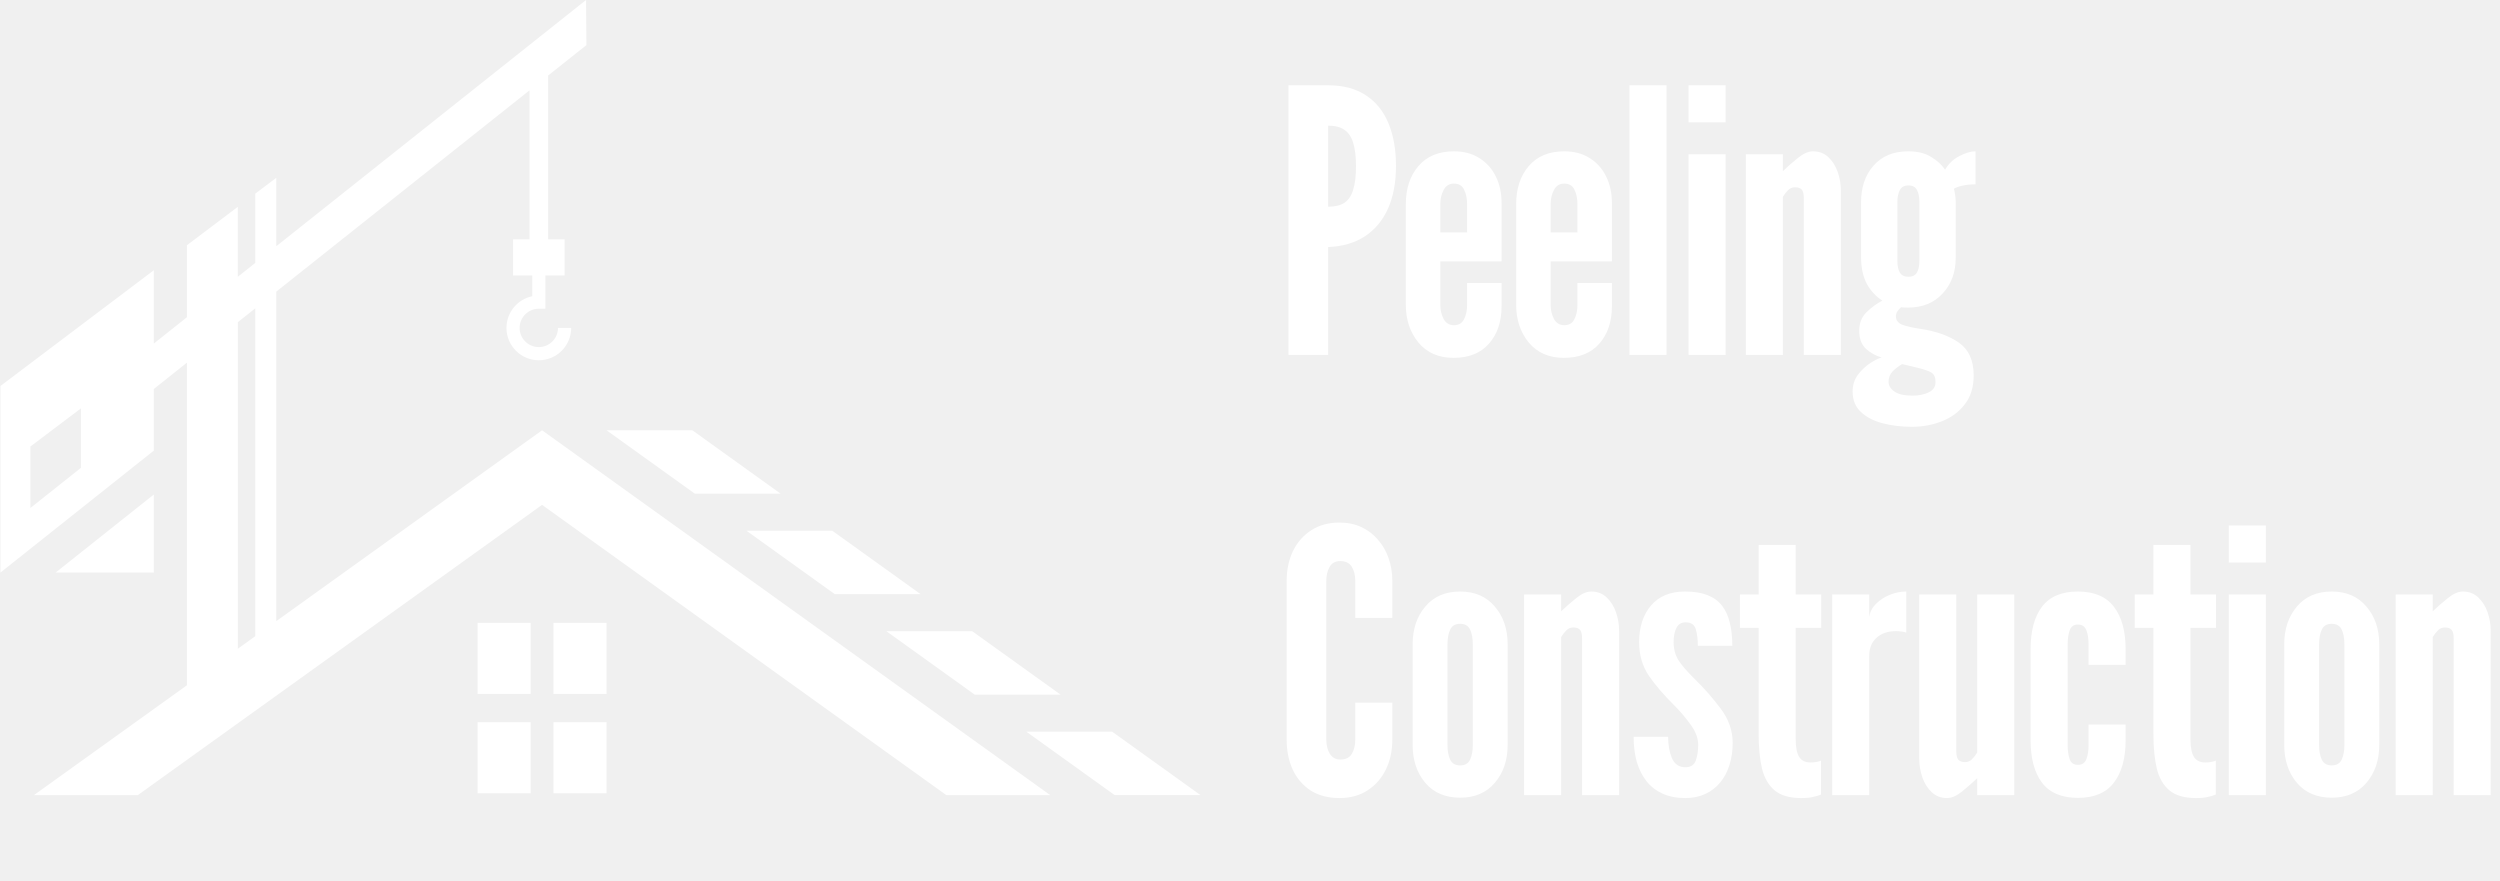
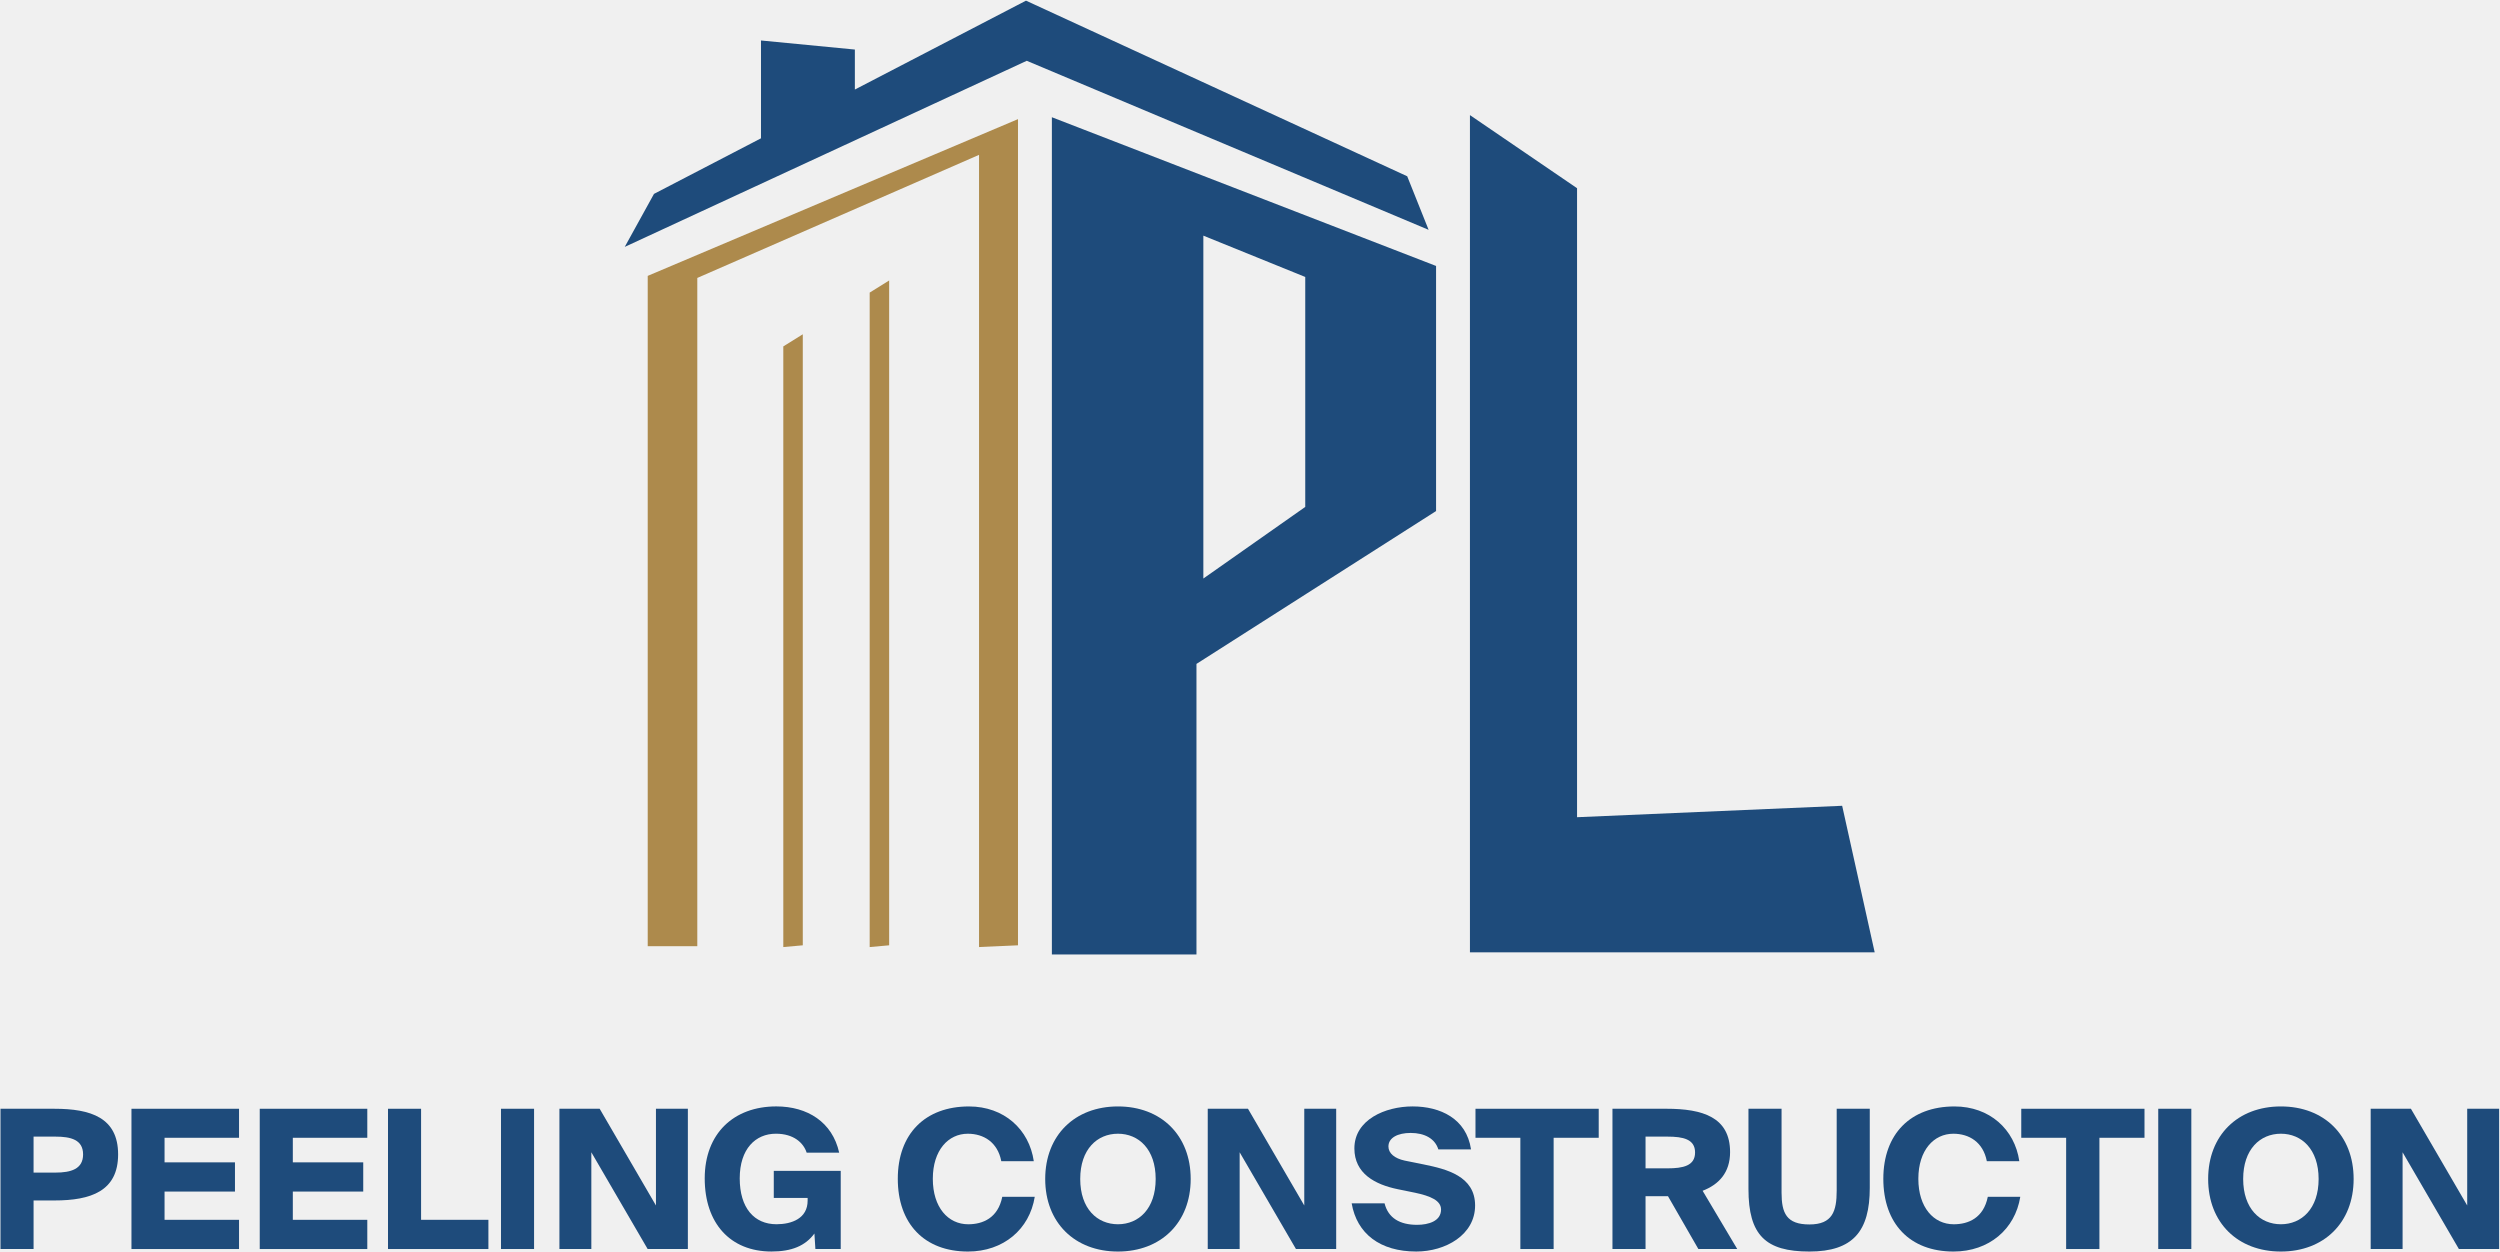
- <svg xmlns="http://www.w3.org/2000/svg" width="2726" height="960" viewBox="0 0 2726 960" fill="none">
-   <path d="M1404.98 387V93H1448.18C1464.58 93 1478.25 96.6 1489.18 103.8C1500.25 111 1508.51 121.2 1513.98 134.4C1519.45 147.6 1522.18 163.133 1522.18 181C1522.18 198.867 1519.31 214.267 1513.58 227.2C1507.85 240.133 1499.45 250.267 1488.38 257.6C1477.45 264.8 1464.05 268.733 1448.18 269.4V387H1404.98ZM1448.18 225.4C1455.78 225.4 1461.78 223.933 1466.18 221C1470.58 217.933 1473.71 213.133 1475.58 206.6C1477.58 200.067 1478.58 191.667 1478.58 181.4C1478.58 171 1477.58 162.533 1475.58 156C1473.71 149.467 1470.51 144.667 1465.98 141.6C1461.58 138.533 1455.65 137 1448.18 137V225.4ZM1584.92 390.2C1568.78 390.2 1556.05 384.667 1546.72 373.6C1537.52 362.4 1532.92 348.733 1532.92 332.6V222.6C1532.92 205.533 1537.52 191.667 1546.72 181C1555.92 170.333 1568.78 165 1585.32 165C1596.12 165 1605.38 167.467 1613.12 172.4C1620.98 177.333 1626.98 184.067 1631.12 192.6C1635.25 201 1637.32 210.6 1637.32 221.4V285H1570.52V332.6C1570.52 338.067 1571.72 343.133 1574.12 347.8C1576.65 352.333 1580.38 354.6 1585.32 354.6C1590.52 354.6 1594.18 352.467 1596.32 348.2C1598.58 343.933 1599.72 338.733 1599.72 332.6V308.6H1637.32V333.8C1637.32 350.733 1632.72 364.4 1623.52 374.8C1614.45 385.067 1601.58 390.2 1584.92 390.2ZM1570.52 253.4H1599.72V222.6C1599.72 216.6 1598.65 211.4 1596.52 207C1594.52 202.467 1590.78 200.2 1585.32 200.2C1580.25 200.2 1576.52 202.533 1574.12 207.2C1571.72 211.733 1570.52 216.867 1570.52 222.6V253.4ZM1705.23 390.2C1689.1 390.2 1676.36 384.667 1667.03 373.6C1657.83 362.4 1653.23 348.733 1653.23 332.6V222.6C1653.23 205.533 1657.83 191.667 1667.03 181C1676.23 170.333 1689.1 165 1705.63 165C1716.43 165 1725.7 167.467 1733.43 172.4C1741.3 177.333 1747.3 184.067 1751.43 192.6C1755.56 201 1757.63 210.6 1757.63 221.4V285H1690.83V332.6C1690.83 338.067 1692.03 343.133 1694.43 347.8C1696.96 352.333 1700.7 354.6 1705.63 354.6C1710.83 354.6 1714.5 352.467 1716.63 348.2C1718.9 343.933 1720.03 338.733 1720.03 332.6V308.6H1757.63V333.8C1757.63 350.733 1753.03 364.4 1743.83 374.8C1734.76 385.067 1721.9 390.2 1705.23 390.2ZM1690.83 253.4H1720.03V222.6C1720.03 216.6 1718.96 211.4 1716.83 207C1714.83 202.467 1711.1 200.2 1705.63 200.2C1700.56 200.2 1696.83 202.533 1694.43 207.2C1692.03 211.733 1690.83 216.867 1690.83 222.6V253.4ZM1776.76 387V93H1817.16V387H1776.76ZM1841.21 387V168.2H1881.61V387H1841.21ZM1841.21 133.4V93H1881.61V133.4H1841.21ZM1903.67 387V168.2H1944.07V186.6C1948.87 181.933 1954.27 177.2 1960.27 172.4C1966.27 167.467 1971.8 165 1976.87 165C1983.53 165 1989.13 167.133 1993.67 171.4C1998.2 175.667 2001.6 181.067 2003.87 187.6C2006.13 194.133 2007.27 200.867 2007.27 207.8V387H1966.87V215.8C1966.87 211.533 1966.13 208.533 1964.67 206.8C1963.2 205.067 1960.73 204.2 1957.27 204.2C1954.33 204.2 1951.8 205.267 1949.67 207.4C1947.67 209.4 1945.8 211.8 1944.07 214.6V387H1903.67ZM2084.9 465.4C2073.57 465.4 2062.97 464.133 2053.1 461.6C2043.24 459.067 2035.24 454.933 2029.1 449.2C2023.1 443.6 2020.1 436.2 2020.1 427C2020.1 419.933 2022.04 413.8 2025.9 408.6C2029.9 403.4 2034.44 399.133 2039.5 395.8C2044.57 392.6 2048.64 390.6 2051.7 389.8C2045.17 387.933 2039.44 384.733 2034.5 380.2C2029.7 375.667 2027.3 369.133 2027.3 360.6C2027.3 352.333 2029.97 345.6 2035.3 340.4C2040.64 335.2 2046.37 331 2052.5 327.8C2045.17 323 2039.44 316.733 2035.3 309C2031.3 301.133 2029.3 291.533 2029.3 280.2V220.6C2029.3 204.2 2033.84 190.867 2042.9 180.6C2052.1 170.2 2064.64 165 2080.5 165C2090.77 165 2099.1 167 2105.5 171C2112.04 174.867 2117.17 179.533 2120.9 185C2124.77 178.467 2129.97 173.533 2136.5 170.2C2143.04 166.733 2148.9 165 2154.1 165V201C2148.77 201 2144.1 201.467 2140.1 202.4C2136.1 203.2 2132.9 204.333 2130.5 205.8C2130.9 206.733 2131.3 208.667 2131.7 211.6C2132.24 214.533 2132.5 217.133 2132.5 219.4V281.4C2132.5 296.867 2127.77 309.733 2118.3 320C2108.84 330.267 2096.24 335.4 2080.5 335.4C2076.77 335.4 2074.24 335.267 2072.9 335C2071.17 336.6 2069.77 338.2 2068.7 339.8C2067.77 341.4 2067.3 343.133 2067.3 345C2067.3 349.267 2069.7 352.333 2074.5 354.2C2079.44 355.933 2085.97 357.4 2094.1 358.6C2111.3 361.133 2125.24 366.133 2135.9 373.6C2146.7 381.067 2152.1 393 2152.1 409.4C2152.1 422.2 2148.84 432.733 2142.3 441C2135.9 449.267 2127.57 455.4 2117.3 459.4C2107.04 463.4 2096.24 465.4 2084.9 465.4ZM2085.7 431.4C2092.37 431.4 2098.17 430.2 2103.1 427.8C2108.04 425.4 2110.5 421.667 2110.5 416.6C2110.5 411.533 2108.97 408.067 2105.9 406.2C2102.97 404.467 2097.97 402.733 2090.9 401L2074.1 397C2069.97 399.4 2066.44 402.133 2063.5 405.2C2060.7 408.267 2059.3 411.933 2059.3 416.2C2059.3 420.333 2061.37 423.867 2065.5 426.8C2069.64 429.867 2076.37 431.4 2085.7 431.4ZM2080.9 301.8C2085.17 301.8 2088.24 300.333 2090.1 297.4C2091.97 294.467 2092.9 290.067 2092.9 284.2V220.2C2092.9 214.867 2092.04 210.533 2090.3 207.2C2088.57 203.867 2085.44 202.2 2080.9 202.2C2076.37 202.2 2073.24 203.933 2071.5 207.4C2069.77 210.867 2068.9 215.133 2068.9 220.2V284.2C2068.9 290.067 2069.84 294.467 2071.7 297.4C2073.57 300.333 2076.64 301.8 2080.9 301.8ZM1460.58 870.2C1448.31 870.2 1437.85 867.467 1429.18 862C1420.65 856.4 1414.11 848.8 1409.58 839.2C1405.18 829.6 1402.98 818.733 1402.98 806.6V633.4C1402.98 621.4 1405.25 610.6 1409.78 601C1414.45 591.4 1421.11 583.8 1429.78 578.2C1438.45 572.6 1448.71 569.8 1460.58 569.8C1469.51 569.8 1477.51 571.467 1484.58 574.8C1491.65 578.133 1497.65 582.733 1502.58 588.6C1507.65 594.333 1511.51 601.067 1514.18 608.8C1516.85 616.4 1518.18 624.6 1518.18 633.4V673.8H1477.78V633.4C1477.78 627.267 1476.51 622.133 1473.98 618C1471.45 613.867 1467.25 611.8 1461.38 611.8C1456.05 611.8 1452.18 613.933 1449.78 618.2C1447.38 622.467 1446.18 627.533 1446.18 633.4V806.6C1446.18 812.467 1447.45 817.533 1449.98 821.8C1452.65 826.067 1456.45 828.2 1461.38 828.2C1467.38 828.2 1471.58 826.133 1473.98 822C1476.51 817.867 1477.78 812.733 1477.78 806.6V766.2H1518.18V806.6C1518.18 818.6 1515.85 829.4 1511.18 839C1506.51 848.6 1499.85 856.2 1491.18 861.8C1482.65 867.4 1472.45 870.2 1460.58 870.2ZM1592.14 869.8C1576 869.8 1563.34 864.4 1554.14 853.6C1544.94 842.667 1540.34 828.867 1540.34 812.2V702.6C1540.34 685.933 1544.94 672.2 1554.14 661.4C1563.34 650.467 1576 645 1592.14 645C1608.14 645 1620.74 650.467 1629.94 661.4C1639.27 672.2 1643.94 685.933 1643.94 702.6V812.2C1643.94 828.867 1639.27 842.667 1629.94 853.6C1620.74 864.4 1608.14 869.8 1592.14 869.8ZM1592.14 834.6C1597.34 834.6 1600.94 832.533 1602.94 828.4C1604.94 824.133 1605.94 818.733 1605.94 812.2V702.6C1605.94 695.933 1604.94 690.533 1602.94 686.4C1600.94 682.267 1597.34 680.2 1592.14 680.2C1586.94 680.2 1583.34 682.267 1581.34 686.4C1579.34 690.533 1578.34 695.933 1578.34 702.6V812.2C1578.34 818.867 1579.34 824.267 1581.34 828.4C1583.34 832.533 1586.94 834.6 1592.14 834.6ZM1661.87 867V648.2H1702.27V666.6C1707.07 661.933 1712.47 657.2 1718.47 652.4C1724.47 647.467 1730 645 1735.07 645C1741.74 645 1747.34 647.133 1751.87 651.4C1756.4 655.667 1759.8 661.067 1762.07 667.6C1764.34 674.133 1765.47 680.867 1765.47 687.8V867H1725.07V695.8C1725.07 691.533 1724.34 688.533 1722.87 686.8C1721.4 685.067 1718.94 684.2 1715.47 684.2C1712.54 684.2 1710 685.267 1707.87 687.4C1705.87 689.4 1704 691.8 1702.27 694.6V867H1661.87ZM1837.71 870.2C1828.24 870.2 1819.97 868.6 1812.91 865.4C1805.84 862.2 1799.97 857.667 1795.31 851.8C1790.64 845.8 1787.11 838.733 1784.71 830.6C1782.44 822.467 1781.31 813.4 1781.31 803.4H1818.91C1818.91 812.333 1820.31 820.133 1823.11 826.8C1826.04 833.333 1830.91 836.6 1837.71 836.6C1843.57 836.6 1847.37 834.133 1849.11 829.2C1850.84 824.267 1851.71 818.6 1851.71 812.2C1851.71 804.733 1848.77 797.133 1842.91 789.4C1837.17 781.533 1831.17 774.533 1824.91 768.4C1814.11 757.733 1805.11 747.2 1797.91 736.8C1790.84 726.4 1787.31 714.2 1787.31 700.2C1787.31 683.667 1791.64 670.333 1800.31 660.2C1808.97 650.067 1821.31 645 1837.31 645C1846.91 645 1854.97 646.267 1861.51 648.8C1868.17 651.333 1873.51 655.133 1877.51 660.2C1881.51 665.267 1884.37 671.467 1886.11 678.8C1887.97 686.133 1888.91 694.6 1888.91 704.2H1851.31C1851.31 697.267 1850.57 691.267 1849.11 686.2C1847.64 681.133 1843.97 678.6 1838.11 678.6C1833.31 678.6 1829.91 680.667 1827.91 684.8C1825.91 688.8 1824.91 693.933 1824.91 700.2C1824.91 707.533 1826.64 714.067 1830.11 719.8C1833.71 725.4 1839.64 732.267 1847.91 740.4C1858.31 750.533 1867.77 761.333 1876.31 772.8C1884.97 784.267 1889.31 796.733 1889.31 810.2C1889.31 819 1888.11 827.067 1885.71 834.4C1883.44 841.733 1880.04 848.067 1875.51 853.4C1871.11 858.733 1865.71 862.867 1859.31 865.8C1853.04 868.733 1845.84 870.2 1837.71 870.2ZM1964.03 870.2C1951.36 870.2 1941.7 867.4 1935.03 861.8C1928.36 856.2 1923.76 848.2 1921.23 837.8C1918.83 827.4 1917.63 815 1917.63 800.6V684.6H1897.23V648.2H1917.63V594.2H1958.03V648.2H1985.83V684.6H1958.03V806.4C1958.03 814.933 1959.3 821.267 1961.83 825.4C1964.36 829.4 1968.5 831.4 1974.23 831.4C1976.76 831.4 1978.96 831.2 1980.83 830.8C1982.83 830.4 1984.43 829.933 1985.63 829.4V866.4C1982.96 867.467 1980.03 868.333 1976.83 869C1973.76 869.8 1969.5 870.2 1964.03 870.2ZM1997.81 867V648.2H2038.21V672.6C2039.01 667.267 2041.47 662.533 2045.61 658.4C2049.74 654.267 2054.74 651 2060.61 648.6C2066.61 646.2 2072.61 645 2078.61 645V689.8C2076.87 689.133 2075.01 688.733 2073.01 688.6C2071.14 688.333 2069.27 688.2 2067.41 688.2C2058.61 688.2 2051.54 690.6 2046.21 695.4C2040.87 700.2 2038.21 706.733 2038.21 715V867H1997.81ZM2123.13 870.2C2116.46 870.2 2110.86 868.067 2106.33 863.8C2101.8 859.533 2098.4 854.133 2096.13 847.6C2093.86 840.933 2092.73 834.2 2092.73 827.4V648.2H2133.13V819.4C2133.13 823.533 2133.86 826.533 2135.33 828.4C2136.93 830.133 2139.4 831 2142.73 831C2145.66 831 2148.13 830 2150.13 828C2152.26 825.867 2154.2 823.4 2155.93 820.6V648.2H2196.33V867H2155.93V848.6C2151.13 853.133 2145.73 857.867 2139.73 862.8C2133.73 867.733 2128.2 870.2 2123.13 870.2ZM2265.77 870C2248.03 870 2234.97 864.467 2226.57 853.4C2218.3 842.333 2214.17 826.933 2214.17 807.2V707.8C2214.17 687.933 2218.3 672.533 2226.57 661.6C2234.97 650.533 2248.03 645 2265.77 645C2283.5 645 2296.57 650.533 2304.97 661.6C2313.5 672.667 2317.77 688.067 2317.77 707.8V725H2277.37V702.6C2277.37 696.467 2276.57 691.333 2274.97 687.2C2273.37 683.067 2270.3 681 2265.77 681C2261.23 681 2258.23 683.133 2256.77 687.4C2255.3 691.533 2254.57 696.6 2254.57 702.6V812.4C2254.57 818.4 2255.3 823.533 2256.77 827.8C2258.23 831.933 2261.23 834 2265.77 834C2270.3 834 2273.37 831.933 2274.97 827.8C2276.57 823.667 2277.37 818.533 2277.37 812.4V790H2317.77V807.2C2317.77 826.933 2313.5 842.333 2304.97 853.4C2296.57 864.467 2283.5 870 2265.77 870ZM2394.5 870.2C2381.83 870.2 2372.16 867.4 2365.5 861.8C2358.83 856.2 2354.23 848.2 2351.7 837.8C2349.3 827.4 2348.1 815 2348.1 800.6V684.6H2327.7V648.2H2348.1V594.2H2388.5V648.2H2416.3V684.6H2388.5V806.4C2388.5 814.933 2389.76 821.267 2392.3 825.4C2394.83 829.4 2398.96 831.4 2404.7 831.4C2407.23 831.4 2409.43 831.2 2411.3 830.8C2413.3 830.4 2414.9 829.933 2416.1 829.4V866.4C2413.43 867.467 2410.5 868.333 2407.3 869C2404.23 869.8 2399.96 870.2 2394.5 870.2ZM2430.28 867V648.2H2470.68V867H2430.28ZM2430.28 613.4V573H2470.68V613.4H2430.28ZM2542.53 869.8C2526.4 869.8 2513.73 864.4 2504.53 853.6C2495.33 842.667 2490.73 828.867 2490.73 812.2V702.6C2490.73 685.933 2495.33 672.2 2504.53 661.4C2513.73 650.467 2526.4 645 2542.53 645C2558.53 645 2571.13 650.467 2580.33 661.4C2589.66 672.2 2594.33 685.933 2594.33 702.6V812.2C2594.33 828.867 2589.66 842.667 2580.33 853.6C2571.13 864.4 2558.53 869.8 2542.53 869.8ZM2542.53 834.6C2547.73 834.6 2551.33 832.533 2553.33 828.4C2555.33 824.133 2556.33 818.733 2556.33 812.2V702.6C2556.33 695.933 2555.33 690.533 2553.33 686.4C2551.33 682.267 2547.73 680.2 2542.53 680.2C2537.33 680.2 2533.73 682.267 2531.73 686.4C2529.73 690.533 2528.73 695.933 2528.73 702.6V812.2C2528.73 818.867 2529.73 824.267 2531.73 828.4C2533.73 832.533 2537.33 834.6 2542.53 834.6ZM2612.26 867V648.2H2652.66V666.6C2657.46 661.933 2662.86 657.2 2668.86 652.4C2674.86 647.467 2680.39 645 2685.46 645C2692.13 645 2697.73 647.133 2702.26 651.4C2706.79 655.667 2710.19 661.067 2712.46 667.6C2714.73 674.133 2715.86 680.867 2715.86 687.8V867H2675.46V695.8C2675.46 691.533 2674.73 688.533 2673.26 686.8C2671.79 685.067 2669.33 684.2 2665.86 684.2C2662.93 684.2 2660.39 685.267 2658.26 687.4C2656.26 689.4 2654.39 691.8 2652.66 694.6V867H2612.26Z" fill="white" />
-   <g clip-path="url(#clip0_348_87)">
-     <path d="M851.182 538.301L754.926 469.182H661.387L757.643 538.301H851.182Z" fill="white" />
-     <path d="M910.289 647.875H1003.83L907.476 578.709H813.938L910.289 647.875Z" fill="white" />
-     <path d="M1062.86 757.449H1156.45L1060.1 688.283H966.512L1062.86 757.449Z" fill="white" />
-     <path d="M1212.65 797.81H1119.11L1215.41 866.976H1309L1212.65 797.81Z" fill="white" />
-     <path d="M301.27 677.248V317.971L577.372 98.515V260.998H559.435V300.366H580.35V323.004C564.327 326.336 552.251 340.562 552.251 357.552C552.251 377 568.085 392.832 587.535 392.832C606.984 392.832 622.818 377 622.818 357.552H608.426C608.426 369.083 599.044 378.465 587.511 378.465C575.978 378.465 566.596 369.083 566.596 357.552C566.596 346.02 575.978 336.639 587.511 336.639H594.695V300.343H615.61V260.974H597.673V82.352L639.432 49.175L639.007 0L301.27 268.465V193.864L278.346 211.161V286.661L259.321 301.784V225.529L203.855 267.378V345.878L167.72 374.613V294.671L0.471 420.881V624.316L167.72 491.347V424.142L203.855 395.408V747.194L36.983 867H150.232L591.056 550.494L1031.88 867H1145.13L591.079 469.182L301.293 677.248H301.27ZM88.243 510.11L33.131 553.921V486.881L88.243 445.292V510.086V510.11ZM259.345 351.313L278.369 336.19V693.695L259.345 707.353V351.313Z" fill="white" />
-     <path d="M520.748 679.162H578.625V756.693H520.748V679.162Z" fill="white" />
-     <path d="M603.51 679.162H661.387V756.693H603.51V679.162Z" fill="white" />
-     <path d="M520.748 787.46H578.625V864.991H520.748V787.46Z" fill="white" />
-     <path d="M603.51 787.46H661.387V864.991H603.51V787.46Z" fill="white" />
-     <path d="M60.688 624.292H167.721V539.199L60.688 624.292Z" fill="white" />
-   </g>
-   <defs>
-     <clipPath id="clip0_348_87">
-       <rect width="1308.53" height="867" fill="white" transform="translate(0.470703)" />
-     </clipPath>
-   </defs>
+ <svg xmlns="http://www.w3.org/2000/svg" width="2277" height="1140" viewBox="0 0 2277 1140" fill="none">
+   <path d="M49.609 1009.86C82.729 1009.86 107.579 1017.97 107.579 1051.44C107.579 1084.91 82.729 1093.38 49.609 1093.38H30.579V1137.61H0.449V1009.86H49.609ZM30.569 1035.23V1068H50.479C64.579 1068 75.679 1064.83 75.679 1051.44C75.679 1038.05 64.579 1035.23 50.479 1035.23H30.569Z" fill="#1E4B7B" />
+   <path d="M119.738 1009.86H217.708V1036.29H149.868V1058.67H214.008V1085.28H149.868V1111.01H217.708V1137.62H119.738V1009.87V1009.86Z" fill="#1E4B7B" />
+   <path d="M236.568 1009.86H334.538V1036.29H266.698V1058.67H330.838V1085.28H266.698V1111.01H334.538V1137.62H236.568V1009.87V1009.86Z" fill="#1E4B7B" />
+   <path d="M383.519 1111H444.839V1137.61H353.389V1009.86H383.519V1111Z" fill="#1E4B7B" />
+   <path d="M486.429 1137.6H456.299V1009.85H486.429V1137.6Z" fill="#1E4B7B" />
+   <path d="M589.87 1137.6L538.59 1049.5V1137.6H509.52V1009.85H546.169L597.44 1097.95V1009.85H626.51V1137.6H589.859H589.87Z" fill="#1E4B7B" />
+   <path d="M764.309 1049.85H734.709C731.889 1041.04 723.079 1032.58 706.689 1032.58C688.189 1032.58 673.739 1046.33 673.739 1073.28C673.739 1100.23 686.959 1115.04 707.219 1115.04C721.139 1115.04 735.589 1109.75 735.589 1093.54V1091.07H704.759V1066.4H765.729V1137.59H742.649L741.769 1123.49C733.489 1134.77 720.979 1139.88 702.649 1139.88C665.119 1139.88 641.859 1114.15 641.859 1073.27C641.859 1032.39 668.289 1007.72 707.049 1007.72C735.419 1007.72 758.149 1021.99 764.319 1049.83L764.309 1049.85Z" fill="#1E4B7B" />
+   <path d="M942.459 1090.03C937.699 1119.63 913.919 1139.9 881.669 1139.9C841.849 1139.9 817.709 1114.52 817.709 1073.65C817.709 1032.78 842.549 1007.75 882.549 1007.75C914.449 1007.75 937.349 1028.54 941.579 1057.62H911.979C908.629 1040.17 895.769 1032.6 881.499 1032.6C863.699 1032.6 849.609 1047.58 849.609 1073.66C849.609 1099.74 863.529 1115.07 881.859 1115.07C895.079 1115.07 908.989 1109.43 912.869 1090.05H942.469L942.459 1090.03Z" fill="#1E4B7B" />
+   <path d="M1018.23 1139.9C978.939 1139.9 951.979 1113.64 951.979 1073.82C951.979 1034 978.939 1007.74 1018.23 1007.74C1057.52 1007.74 1084.48 1033.99 1084.48 1073.82C1084.48 1113.65 1057.35 1139.9 1018.23 1139.9ZM1018.23 1115.05C1037.09 1115.05 1052.59 1100.95 1052.59 1073.82C1052.59 1046.69 1037.09 1032.59 1018.23 1032.59C999.369 1032.59 983.869 1046.69 983.869 1073.82C983.869 1100.95 999.369 1115.05 1018.23 1115.05Z" fill="#1E4B7B" />
+   <path d="M1180.35 1137.6L1129.08 1049.5V1137.6H1100.01V1009.85H1136.66L1187.93 1097.95V1009.85H1217V1137.6H1180.35Z" fill="#1E4B7B" />
+   <path d="M1310.04 1046.86C1307.04 1037.17 1297.71 1031.88 1284.84 1031.88C1273.03 1031.88 1264.58 1036.28 1264.58 1044.21C1264.58 1050.55 1270.39 1055.13 1279.38 1057.07L1296.83 1060.59C1317.45 1064.82 1343.52 1071.16 1343.52 1097.95C1343.52 1124.74 1316.56 1139.89 1289.95 1139.89C1257 1139.89 1235.85 1123.68 1231.1 1096.01H1261.06C1264.41 1109.4 1274.98 1115.57 1290.66 1115.57C1301.06 1115.57 1312.51 1112.22 1312.51 1101.65C1312.51 1093.37 1302.82 1089.32 1288.72 1086.32L1273.21 1083.15C1252.42 1078.92 1233.57 1068.88 1233.57 1045.97C1233.57 1019.89 1261.58 1007.73 1286.61 1007.73C1311.64 1007.73 1335.59 1018.65 1339.82 1046.85H1310.04V1046.86Z" fill="#1E4B7B" />
+   <path d="M1384.75 1036.29H1343.87V1009.86H1456.11V1036.29H1415.05V1137.61H1384.74V1036.29H1384.75Z" fill="#1E4B7B" />
+   <path d="M1519.2 1089.5H1498.76V1137.6H1468.63V1009.85H1517.79C1550.92 1009.85 1575.76 1017.6 1575.76 1049.32C1575.76 1068.17 1565.37 1078.92 1550.74 1084.56L1582.28 1137.6H1546.86L1519.2 1089.5ZM1498.76 1035.23V1064.13H1518.67C1532.94 1064.13 1543.87 1061.84 1543.87 1049.68C1543.87 1037.52 1532.95 1035.23 1518.67 1035.23H1498.76Z" fill="#1E4B7B" />
+   <path d="M1622.64 1009.86V1086.16C1622.64 1104.84 1627.05 1115.23 1648.02 1115.23C1668.99 1115.23 1672.86 1103.25 1672.86 1084.39V1009.86H1702.99V1081.93C1702.99 1121.22 1687.84 1139.9 1648.01 1139.9C1608.18 1139.9 1592.5 1125.1 1592.5 1082.99V1009.86H1622.63H1622.64Z" fill="#1E4B7B" />
+   <path d="M1840.08 1090.03C1835.32 1119.63 1811.54 1139.9 1779.29 1139.9C1739.47 1139.9 1715.33 1114.52 1715.33 1073.65C1715.33 1032.78 1740.17 1007.75 1780.17 1007.75C1812.07 1007.75 1834.97 1028.54 1839.2 1057.62H1809.6C1806.25 1040.17 1793.39 1032.6 1779.12 1032.6C1761.32 1032.6 1747.23 1047.58 1747.23 1073.66C1747.23 1099.74 1761.15 1115.07 1779.48 1115.07C1792.7 1115.07 1806.61 1109.43 1810.49 1090.05H1840.09L1840.08 1090.03Z" fill="#1E4B7B" />
+   <path d="M1881.85 1036.29H1840.97V1009.86H1953.21V1036.29H1912.15V1137.61H1881.84V1036.29H1881.85Z" fill="#1E4B7B" />
+   <path d="M1995.86 1137.6H1965.73V1009.85H1995.86V1137.6Z" fill="#1E4B7B" />
+   <path d="M2077.44 1139.9C2038.15 1139.9 2011.19 1113.64 2011.19 1073.82C2011.19 1034 2038.15 1007.74 2077.44 1007.74C2116.73 1007.74 2143.69 1033.99 2143.69 1073.82C2143.69 1113.65 2116.56 1139.9 2077.44 1139.9ZM2077.44 1115.05C2096.3 1115.05 2111.8 1100.95 2111.8 1073.82C2111.8 1046.69 2096.3 1032.59 2077.44 1032.59C2058.58 1032.59 2043.08 1046.69 2043.08 1073.82C2043.08 1100.95 2058.58 1115.05 2077.44 1115.05Z" fill="#1E4B7B" />
+   <path d="M2239.55 1137.6L2188.28 1049.5V1137.6H2159.21V1009.85H2195.86L2247.13 1097.95V1009.85H2276.2V1137.6H2239.55Z" fill="#1E4B7B" />
+   <path d="M589.939 251.27V861.78H635.099V253.15L891.709 141.04V862.58L927.189 860.99V125.54V108.5L589.939 251.27Z" fill="#AD8A4C" />
+   <path d="M1677.84 733.91L1436.38 744.31V171.42L1338.82 104.84V867.37H1436.38H1707.46L1677.84 733.91Z" fill="#1E4B7B" />
+   <path d="M958.049 106.771V869.311H1089.74V604.681L1307.97 465.47V242.23L958.059 106.781L958.049 106.771ZM1188.82 461.7L1096.01 526.921V214.63L1188.82 252.26V461.71V461.7Z" fill="#1E4B7B" />
+   <path d="M1281.69 160.55L934.479 0.6L778.609 81.56V45.13L693.109 36.87V125.97L595.65 176.6L569.02 224.87L935.16 55.37L1301.18 209.33L1281.69 160.55Z" fill="#1E4B7B" />
+   <path d="M792.1 266.5V862.58L809.84 860.99V255.45L792.1 266.5Z" fill="#AD8A4C" />
+   <path d="M713.439 862.58L731.179 860.99V304.46L713.439 315.51V862.58Z" fill="#AD8A4C" />
</svg>
